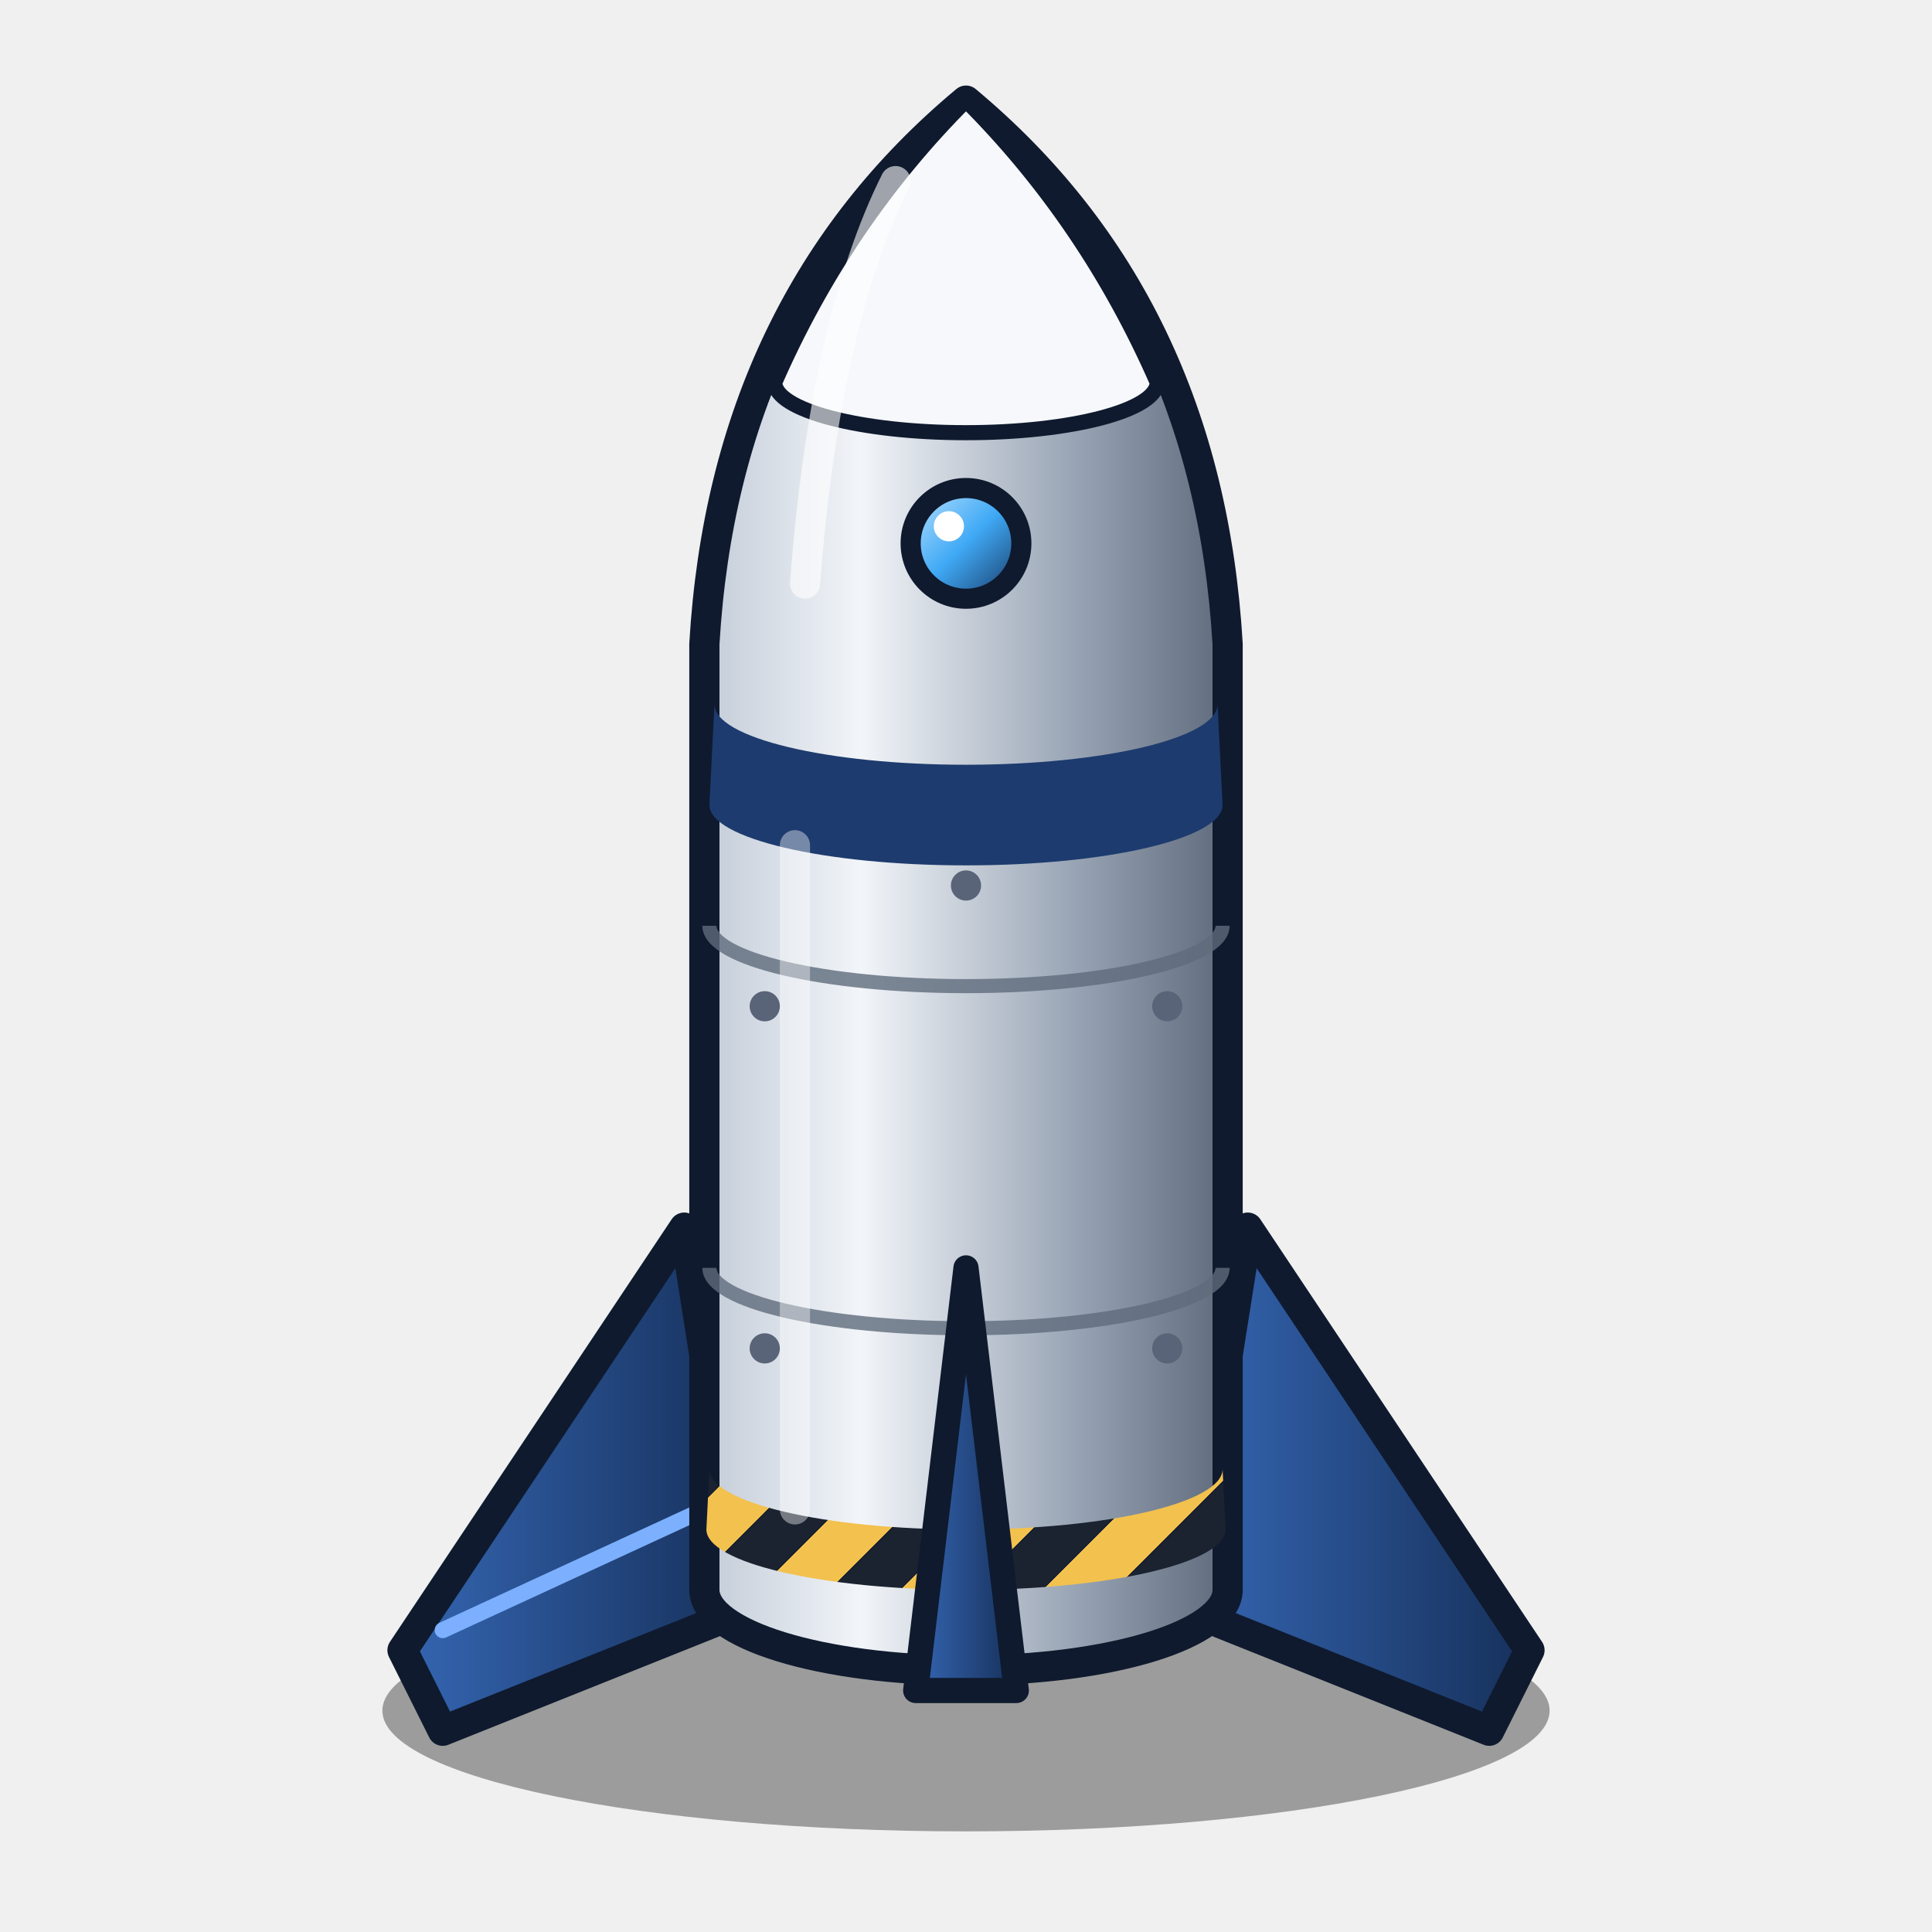
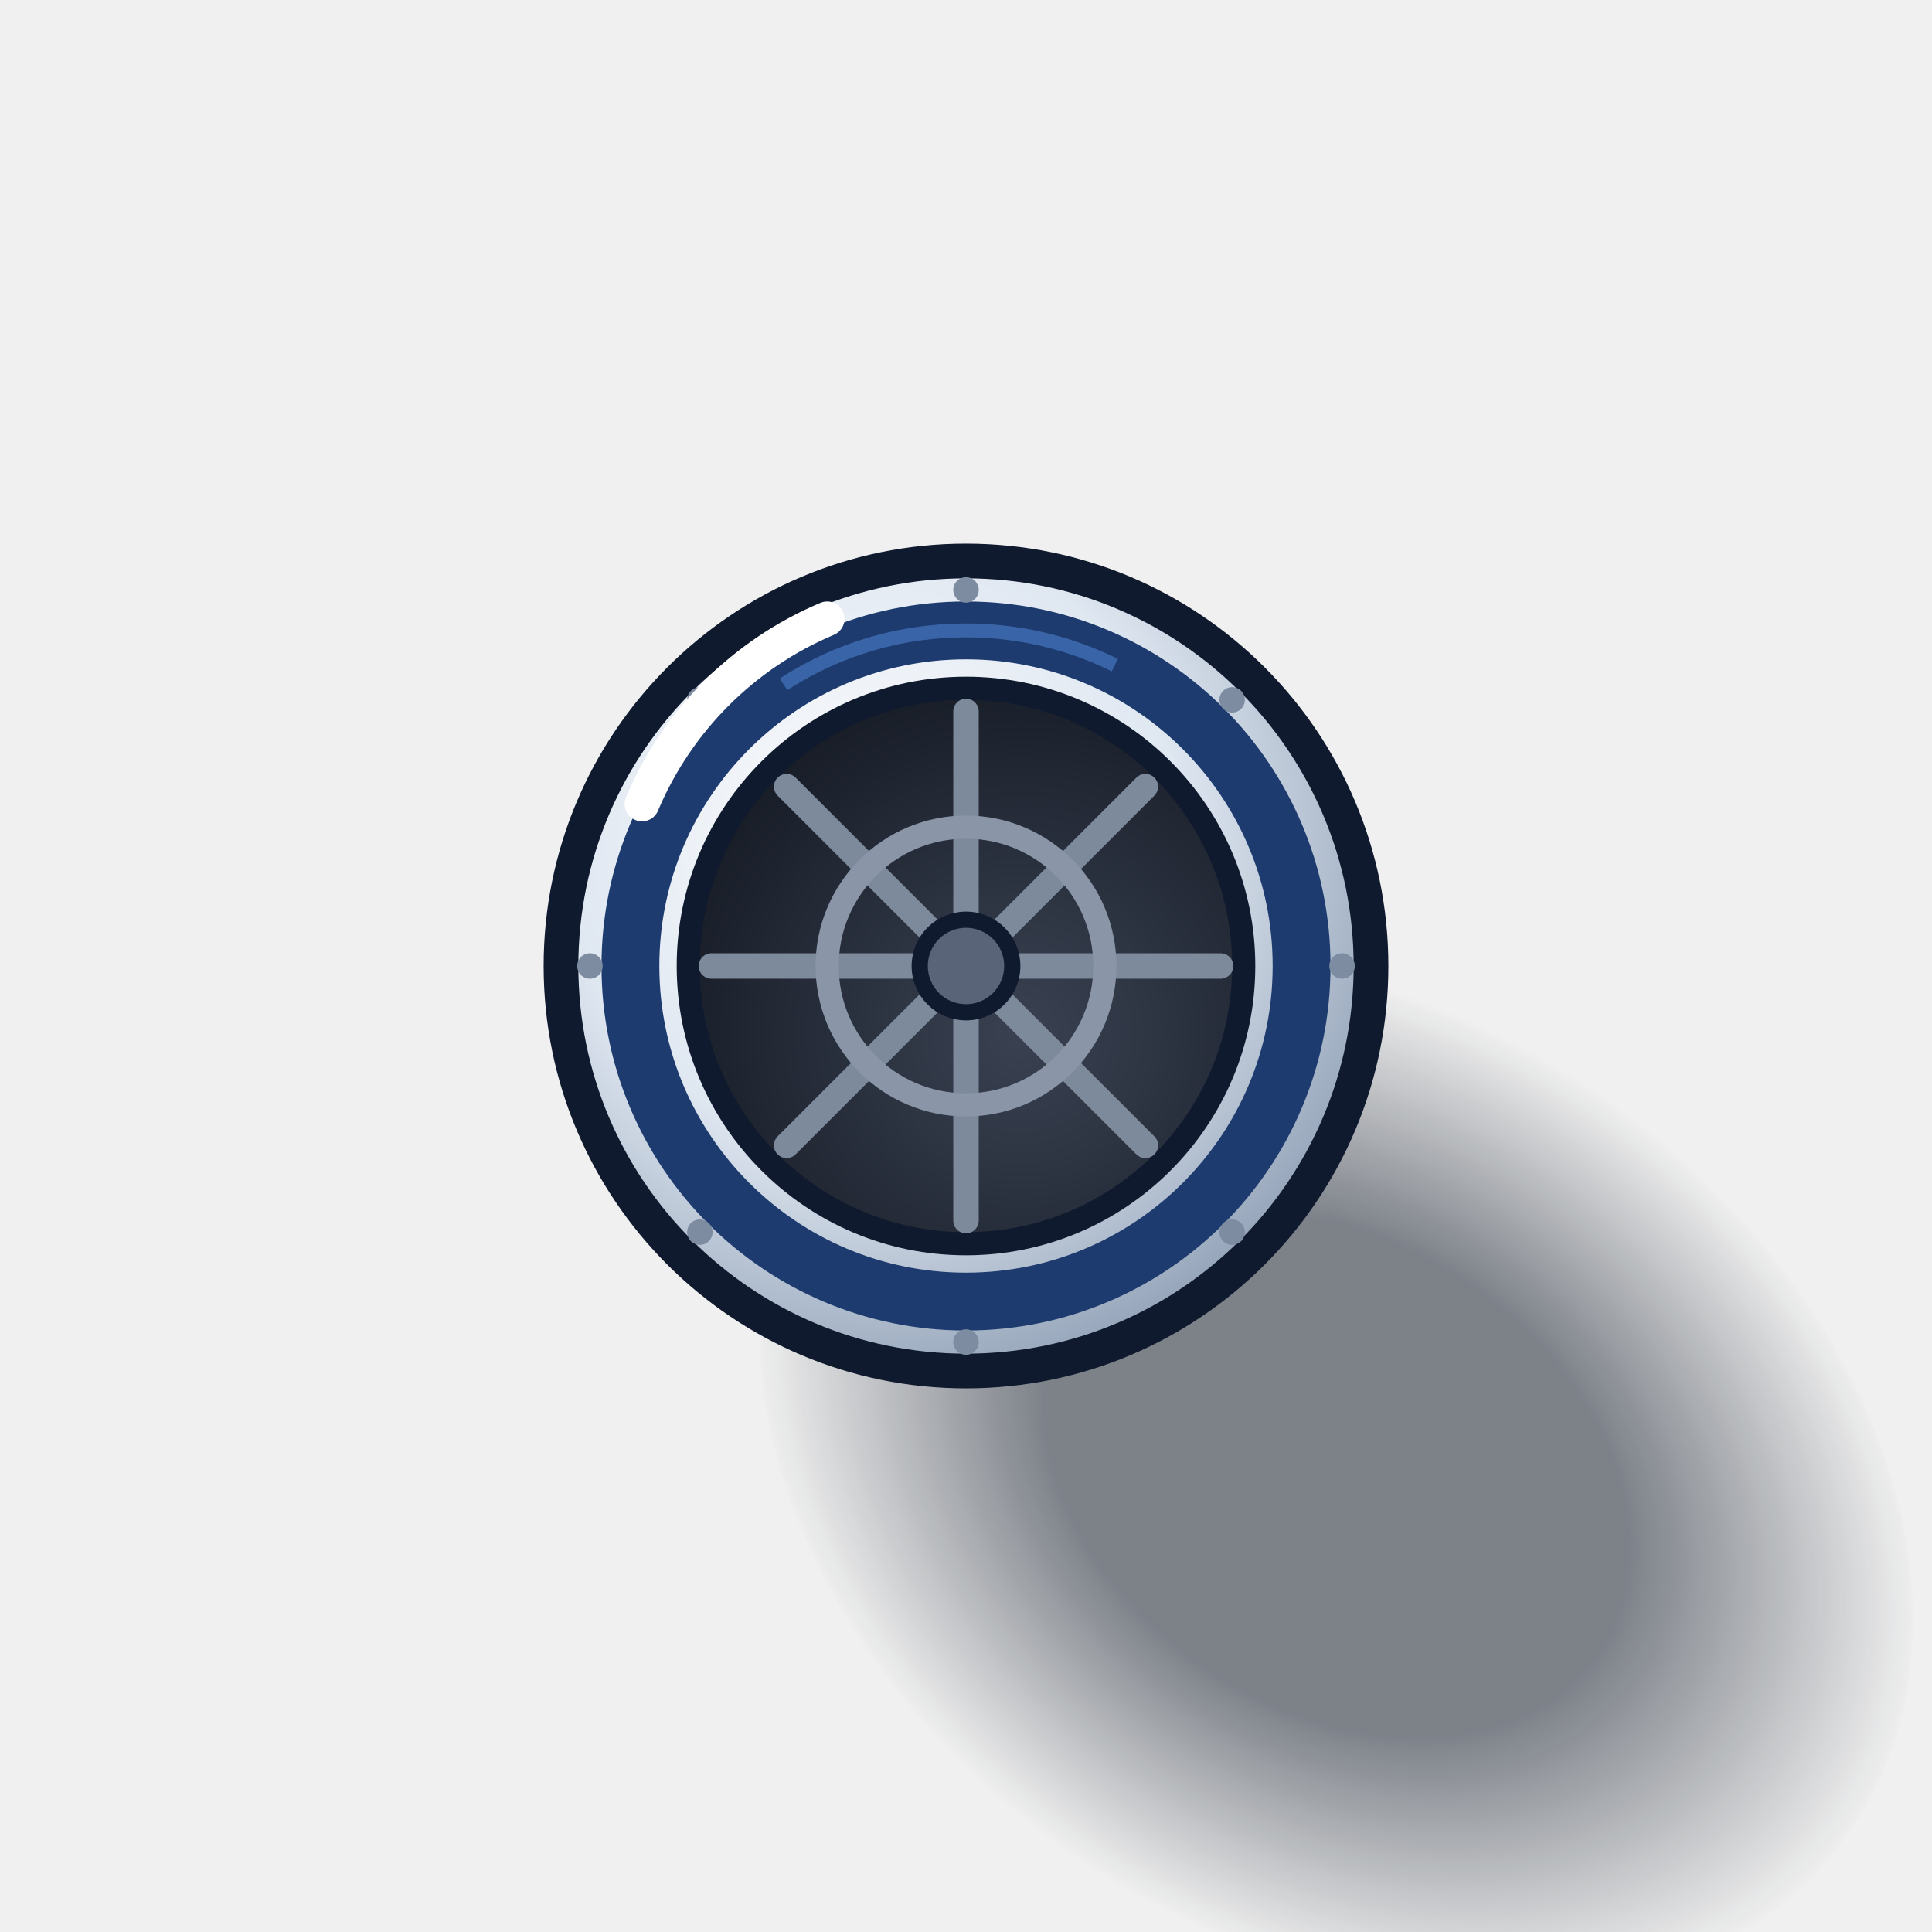
<svg xmlns="http://www.w3.org/2000/svg" viewBox="0 0 192 192">
  <defs>
-     <pattern id="sHaz" width="10" height="10" patternUnits="userSpaceOnUse" patternTransform="rotate(45)">
-       <rect width="10" height="10" fill="#f2c14e" />
-       <rect width="5" height="10" fill="#1b2230" />
-     </pattern>
-     <linearGradient id="sHull" x1="0" y1="0" x2="1" y2="0">
-       <stop offset="0" stop-color="#c3ccd8" />
-       <stop offset="0.3" stop-color="#f2f5f9" />
-       <stop offset="0.7" stop-color="#9aa6b6" />
-       <stop offset="1" stop-color="#5f6b7c" />
-     </linearGradient>
-     <linearGradient id="sFin" x1="0" y1="0" x2="1" y2="0">
-       <stop offset="0" stop-color="#3566b3" />
-       <stop offset="1" stop-color="#16305a" />
-     </linearGradient>
-     <linearGradient id="sGlass" x1="0" y1="0" x2="1" y2="1">
-       <stop offset="0" stop-color="#bfe4ff" />
-       <stop offset="0.5" stop-color="#3fa9f5" />
-       <stop offset="1" stop-color="#16305a" />
-     </linearGradient>
+     <radialGradient id="shBody" cx="38%" cy="34%" r="70%">
+       <stop offset="0" stop-color="#ffffff" />
+       <stop offset="0.55" stop-color="#dfe7f1" />
+       <stop offset="1" stop-color="#93a3b8" />
+     </radialGradient>
+     <radialGradient id="shInside" cx="60%" cy="62%" r="70%">
+       <stop offset="0" stop-color="#3a4252" />
+       <stop offset="1" stop-color="#151a24" />
+     </radialGradient>
+     <radialGradient id="shShadow">
+       <stop offset="0.5" stop-color="#0a1322" stop-opacity="0.5" />
+       <stop offset="1" stop-color="#0a1322" stop-opacity="0" />
+     </radialGradient>
  </defs>
-   <g>
-     <ellipse cx="96" cy="170" rx="58" ry="12" fill="#000000" opacity="0.35" />
-     <path d="M68 122 L40 164 L44 172 L74 160 Z" fill="url(#sFin)" stroke="#0f1a2e" stroke-width="3" stroke-linejoin="round" />
-     <path d="M124 122 L152 164 L148 172 L118 160 Z" fill="url(#sFin)" stroke="#0f1a2e" stroke-width="3" stroke-linejoin="round" />
-     <path d="M44 162 L70 150" stroke="#7cb0ff" stroke-width="1.6" stroke-linecap="round" />
-     <path d="M70 64 Q72 30 96 10 Q120 30 122 64 L122 158 A26 8 0 0 1 70 158 Z" fill="url(#sHull)" stroke="#0f1a2e" stroke-width="3" stroke-linejoin="round" />
-     <path d="M77 38 Q84 22 96 10 Q108 22 115 38 A19 5 0 0 1 77 38 Z" fill="#f6f8fb" stroke="#0f1a2e" stroke-width="1.5" />
-     <path d="M71 70 A25 6 0 0 0 121 70 L121.5 80 A25.5 6 0 0 1 70.5 80 Z" fill="#1d3b6e" />
-     <path d="M70.5 146 A25.5 6 0 0 0 121.5 146 L121.8 152 A25.8 6 0 0 1 70.2 152 Z" fill="url(#sHaz)" />
-     <g fill="none" stroke="#5f6b7c" stroke-width="1.4" opacity="0.8">
-       <path d="M70.5 92 A25.5 6 0 0 0 121.5 92" />
-       <path d="M70.5 126 A25.5 6 0 0 0 121.5 126" />
+   <g transform="translate(96 96) scale(1.15) translate(-96 -96)">
+     <ellipse cx="128" cy="140" rx="54" ry="40" transform="rotate(35 128 140)" fill="url(#shShadow)" />
+     <circle cx="96" cy="96" r="35" fill="url(#shBody)" stroke="#0f1a2e" stroke-width="3" />
+     <circle cx="96" cy="96" r="29" fill="none" stroke="#1d3b6e" stroke-width="5" />
+     <circle cx="96" cy="96" r="29" fill="none" stroke="#3a64a8" stroke-width="1.2" stroke-dasharray="30 152" stroke-dashoffset="-120" />
+     <circle cx="96" cy="96" r="24" fill="url(#shInside)" stroke="#0f1a2e" stroke-width="2" />
+     <g stroke="#7d8a9c" stroke-width="2.2" stroke-linecap="round">
+       <path d="M96 74 V118 M74 96 H118 M80.5 80.5 L111.5 111.5 M111.5 80.5 L80.5 111.5" />
    </g>
-     <path d="M80 58 Q82 32 89 18" fill="none" stroke="#ffffff" stroke-width="3" stroke-linecap="round" opacity="0.6" />
-     <path d="M79 84 V150" stroke="#ffffff" stroke-width="3" stroke-linecap="round" opacity="0.4" />
-     <path d="M96 126 L91 168 L101 168 Z" fill="url(#sFin)" stroke="#0f1a2e" stroke-width="2.5" stroke-linejoin="round" />
-     <g fill="#5a6478">
-       <circle cx="76" cy="100" r="1.5" />
-       <circle cx="116" cy="100" r="1.5" />
-       <circle cx="76" cy="134" r="1.5" />
-       <circle cx="116" cy="134" r="1.5" />
-       <circle cx="96" cy="88" r="1.5" />
+     <circle cx="96" cy="96" r="12" fill="none" stroke="#8a96a8" stroke-width="2" />
+     <circle cx="96" cy="96" r="4" fill="#5a6478" stroke="#0f1a2e" stroke-width="1.4" />
+     <g fill="#7d8ca0">
+       <circle cx="96" cy="63.5" r="1.1" />
+       <circle cx="119" cy="73" r="1.1" />
+       <circle cx="128.5" cy="96" r="1.1" />
+       <circle cx="119" cy="119" r="1.1" />
+       <circle cx="96" cy="128.5" r="1.1" />
+       <circle cx="73" cy="119" r="1.1" />
+       <circle cx="63.5" cy="96" r="1.1" />
+       <circle cx="73" cy="73" r="1.1" />
    </g>
-     <circle cx="96" cy="54" r="5.5" fill="url(#sGlass)" stroke="#0f1a2e" stroke-width="2" />
-     <circle cx="94.3" cy="52.3" r="1.5" fill="#ffffff" />
+     <path d="M68 82 A30 30 0 0 1 84 66" fill="none" stroke="#ffffff" stroke-width="3" stroke-linecap="round" />
  </g>
</svg>
